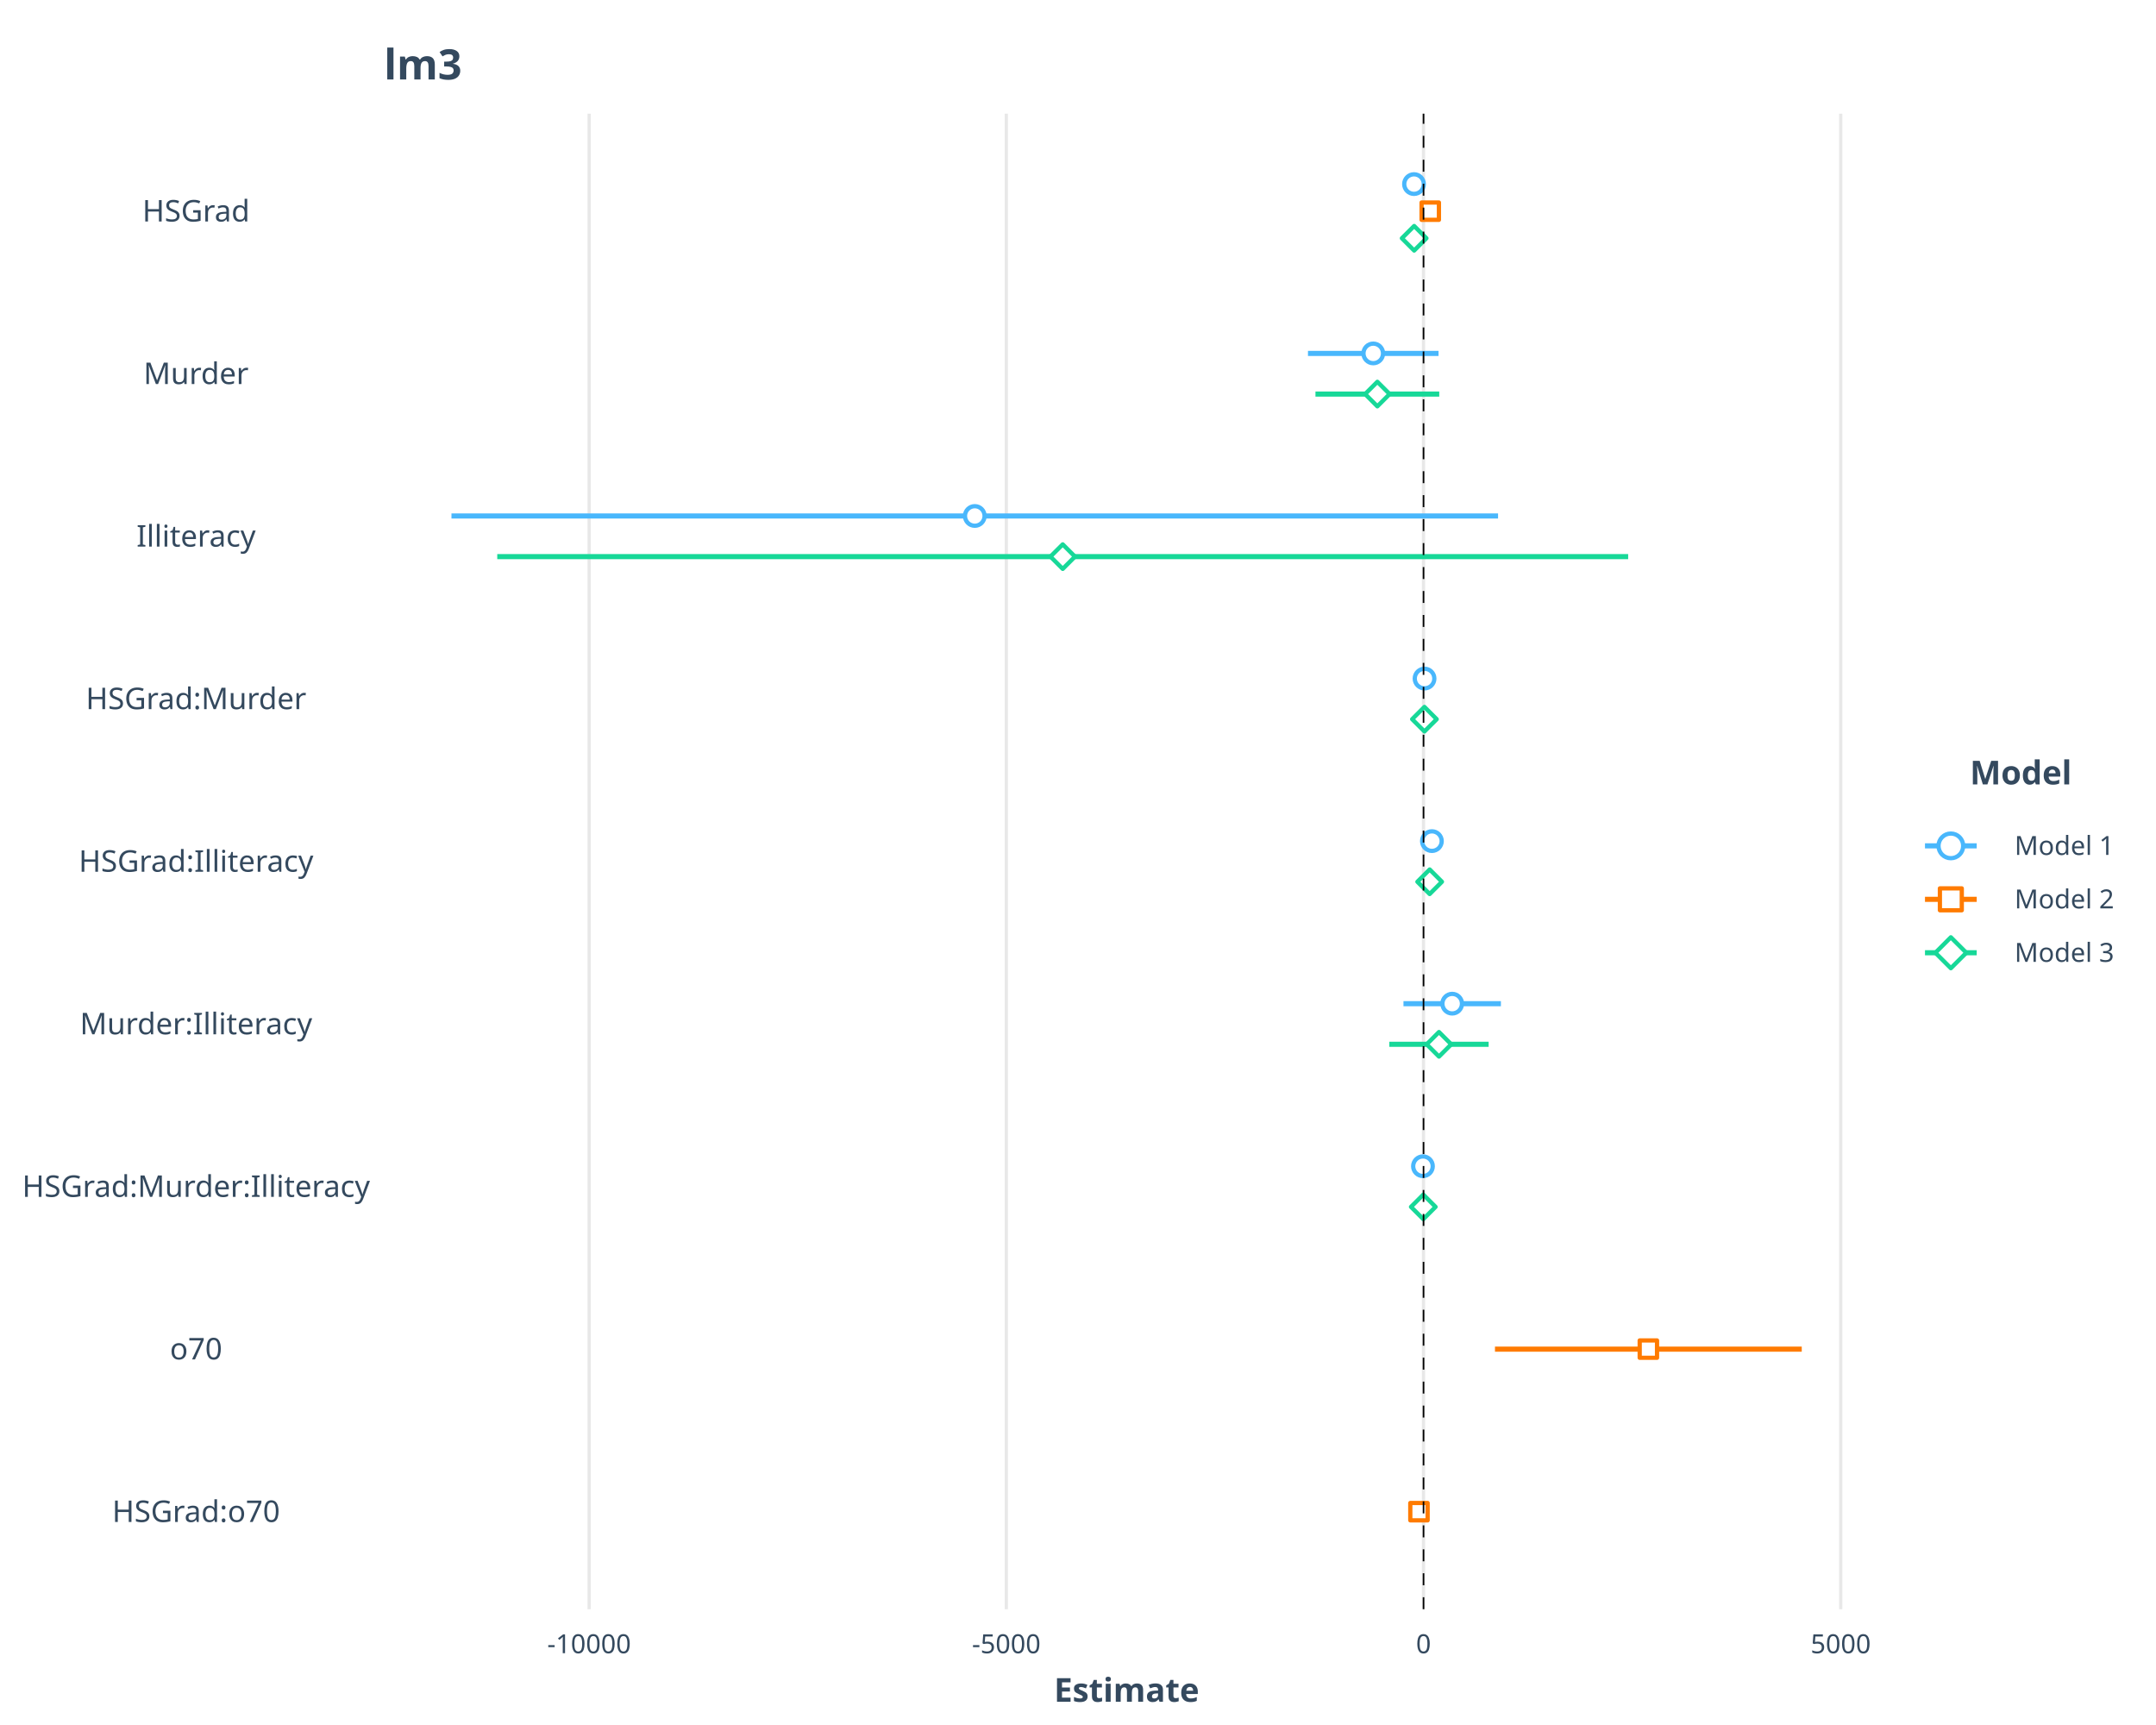
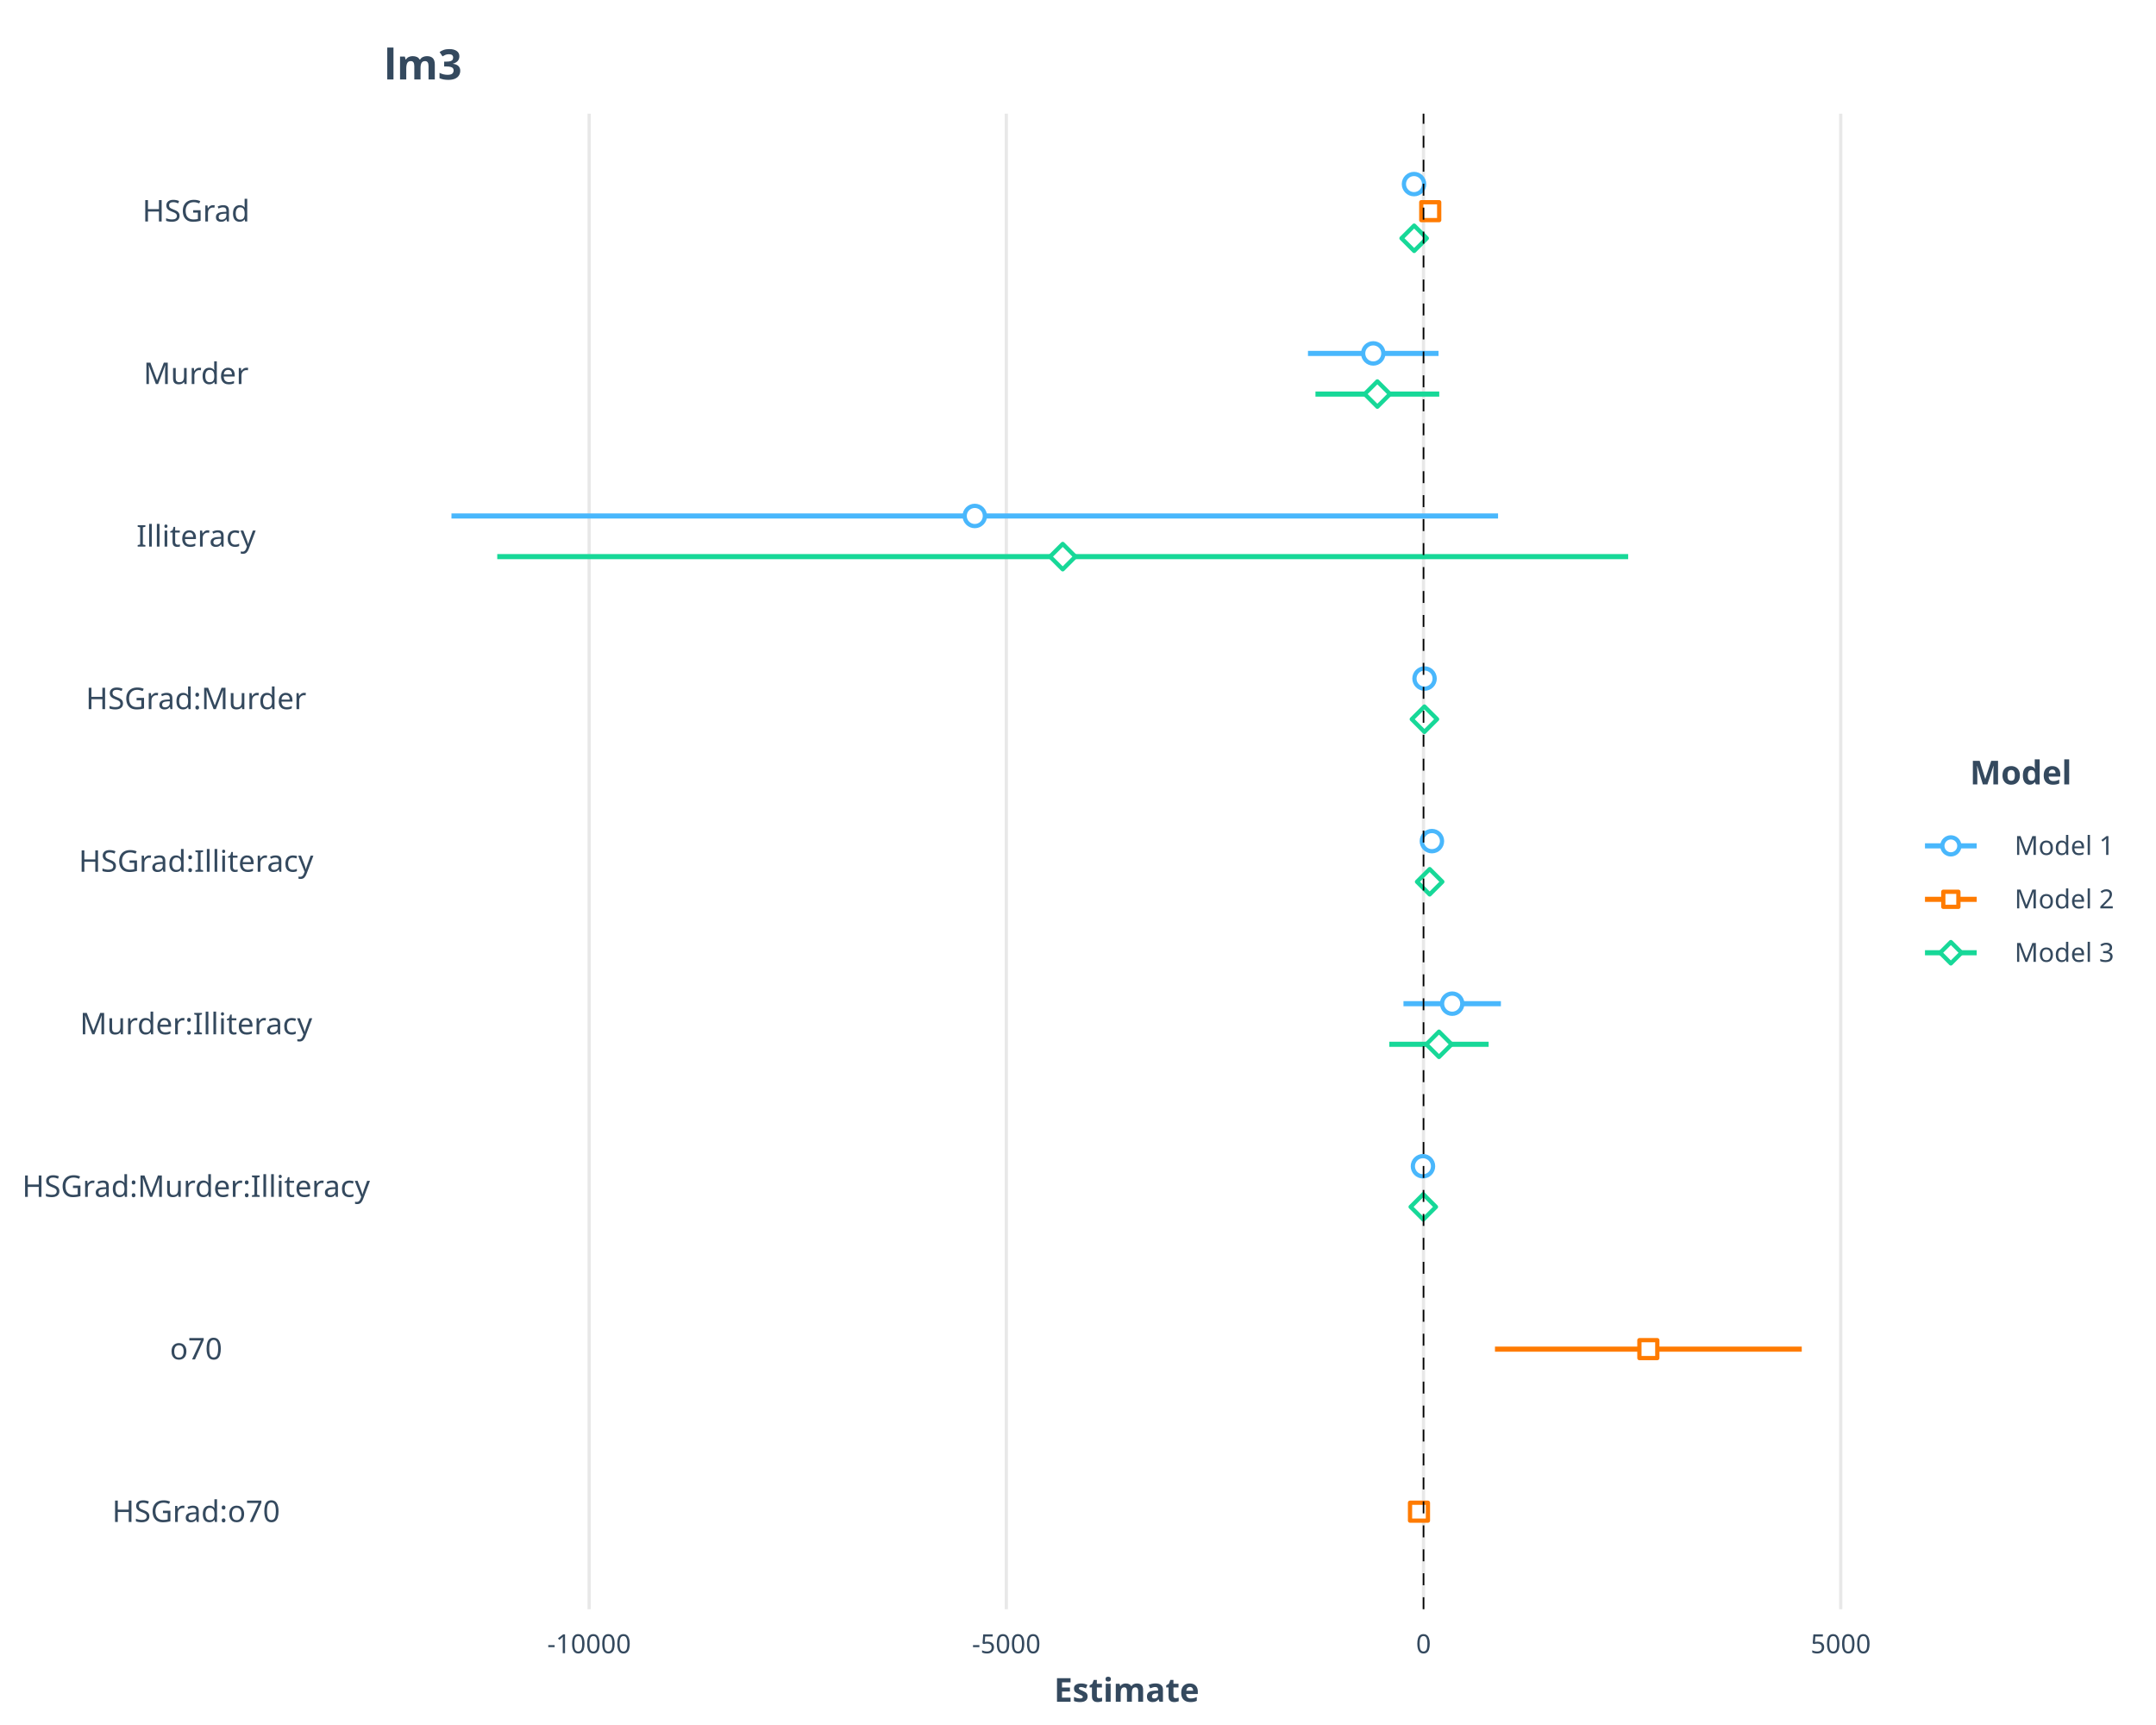
<svg xmlns="http://www.w3.org/2000/svg" class="svglite" data-engine-version="2.0" width="720.00pt" height="576.00pt" viewBox="0 0 720.00 576.00">
  <defs>
    <style type="text/css">
    .svglite line, .svglite polyline, .svglite polygon, .svglite path, .svglite rect, .svglite circle {
      fill: none;
      stroke: #000000;
      stroke-linecap: round;
      stroke-linejoin: round;
      stroke-miterlimit: 10.00;
    }
  </style>
  </defs>
  <rect width="100%" height="100%" style="stroke: none; fill: #FFFFFF;" />
  <defs>
    <clipPath id="cpMC4wMHw3MjAuMDB8MC4wMHw1NzYuMDA=">
      <rect x="0.00" y="0.00" width="720.00" height="576.00" />
    </clipPath>
  </defs>
  <g clip-path="url(#cpMC4wMHw3MjAuMDB8MC4wMHw1NzYuMDA=)">
    <rect x="0.00" y="0.00" width="720.00" height="576.00" style="stroke-width: 1.07; stroke: #FFFFFF; fill: #FFFFFF;" />
  </g>
  <defs>
    <clipPath id="cpMTI4LjIzfDYyNC4yNXwzNy45NXw1MzcuMzQ=">
      <rect x="128.23" y="37.95" width="496.02" height="499.40" />
    </clipPath>
  </defs>
  <g clip-path="url(#cpMTI4LjIzfDYyNC4yNXwzNy45NXw1MzcuMzQ=)">
    <rect x="128.23" y="37.95" width="496.02" height="499.40" style="stroke-width: 0.00; stroke: #FFFFFF; fill: #FFFFFF;" />
    <polyline points="196.74,537.34 196.74,37.95 " style="stroke-width: 1.07; stroke: #E8E8E8; stroke-linecap: butt;" />
    <polyline points="336.06,537.34 336.06,37.95 " style="stroke-width: 1.07; stroke: #E8E8E8; stroke-linecap: butt;" />
    <polyline points="475.39,537.34 475.39,37.95 " style="stroke-width: 1.07; stroke: #E8E8E8; stroke-linecap: butt;" />
    <polyline points="614.72,537.34 614.72,37.95 " style="stroke-width: 1.07; stroke: #E8E8E8; stroke-linecap: butt;" />
+     <line x1="468.56" y1="61.47" x2="475.86" y2="61.47" style="stroke-width: 1.71; stroke: #49B7FC; stroke-linecap: butt;" />
+     <line x1="436.80" y1="118.01" x2="480.40" y2="118.01" style="stroke-width: 1.71; stroke: #49B7FC; stroke-linecap: butt;" />
+     <line x1="150.77" y1="172.29" x2="500.28" y2="172.29" style="stroke-width: 1.71; stroke: #49B7FC; stroke-linecap: butt;" />
+     <line x1="475.33" y1="226.58" x2="476.13" y2="226.58" style="stroke-width: 1.71; stroke: #49B7FC; stroke-linecap: butt;" />
+     <line x1="474.95" y1="280.86" x2="481.42" y2="280.86" style="stroke-width: 1.71; stroke: #49B7FC; stroke-linecap: butt;" />
+     <line x1="468.69" y1="335.14" x2="501.23" y2="335.14" style="stroke-width: 1.71; stroke: #49B7FC; stroke-linecap: butt;" />
+     <line x1="474.88" y1="389.42" x2="475.52" y2="389.42" style="stroke-width: 1.71; stroke: #49B7FC; stroke-linecap: butt;" />
+     <line x1="476.84" y1="70.52" x2="478.43" y2="70.52" style="stroke-width: 1.71; stroke: #FF7B00; stroke-linecap: butt;" />
+     <line x1="499.25" y1="450.49" x2="601.70" y2="450.49" style="stroke-width: 1.71; stroke: #FF7B00; stroke-linecap: butt;" />
    <line x1="472.86" y1="504.77" x2="474.89" y2="504.77" style="stroke-width: 1.71; stroke: #FF7B00; stroke-linecap: butt;" />
-     <line x1="499.25" y1="450.49" x2="601.70" y2="450.49" style="stroke-width: 1.71; stroke: #FF7B00; stroke-linecap: butt;" />
-     <line x1="474.88" y1="389.42" x2="475.52" y2="389.42" style="stroke-width: 1.71; stroke: #49B7FC; stroke-linecap: butt;" />
+     <line x1="468.58" y1="79.56" x2="475.94" y2="79.56" style="stroke-width: 1.71; stroke: #17D898; stroke-linecap: butt;" />
+     <line x1="439.30" y1="131.58" x2="480.64" y2="131.58" style="stroke-width: 1.71; stroke: #17D898; stroke-linecap: butt;" />
+     <line x1="166.06" y1="185.86" x2="543.73" y2="185.86" style="stroke-width: 1.71; stroke: #17D898; stroke-linecap: butt;" />
+     <line x1="475.32" y1="240.15" x2="476.06" y2="240.15" style="stroke-width: 1.71; stroke: #17D898; stroke-linecap: butt;" />
+     <line x1="474.01" y1="294.43" x2="480.87" y2="294.43" style="stroke-width: 1.71; stroke: #17D898; stroke-linecap: butt;" />
+     <line x1="463.97" y1="348.71" x2="497.13" y2="348.71" style="stroke-width: 1.71; stroke: #17D898; stroke-linecap: butt;" />
    <line x1="475.00" y1="402.99" x2="475.63" y2="402.99" style="stroke-width: 1.71; stroke: #17D898; stroke-linecap: butt;" />
-     <line x1="468.69" y1="335.14" x2="501.23" y2="335.14" style="stroke-width: 1.71; stroke: #49B7FC; stroke-linecap: butt;" />
-     <line x1="463.97" y1="348.71" x2="497.13" y2="348.71" style="stroke-width: 1.71; stroke: #17D898; stroke-linecap: butt;" />
-     <line x1="474.95" y1="280.86" x2="481.42" y2="280.86" style="stroke-width: 1.71; stroke: #49B7FC; stroke-linecap: butt;" />
-     <line x1="474.01" y1="294.43" x2="480.87" y2="294.43" style="stroke-width: 1.71; stroke: #17D898; stroke-linecap: butt;" />
-     <line x1="475.33" y1="226.58" x2="476.13" y2="226.58" style="stroke-width: 1.71; stroke: #49B7FC; stroke-linecap: butt;" />
-     <line x1="475.32" y1="240.15" x2="476.06" y2="240.15" style="stroke-width: 1.71; stroke: #17D898; stroke-linecap: butt;" />
-     <line x1="150.77" y1="172.29" x2="500.28" y2="172.29" style="stroke-width: 1.71; stroke: #49B7FC; stroke-linecap: butt;" />
-     <line x1="166.06" y1="185.86" x2="543.73" y2="185.86" style="stroke-width: 1.71; stroke: #17D898; stroke-linecap: butt;" />
-     <line x1="436.80" y1="118.01" x2="480.40" y2="118.01" style="stroke-width: 1.71; stroke: #49B7FC; stroke-linecap: butt;" />
-     <line x1="439.30" y1="131.58" x2="480.64" y2="131.58" style="stroke-width: 1.71; stroke: #17D898; stroke-linecap: butt;" />
-     <line x1="468.56" y1="61.47" x2="475.86" y2="61.47" style="stroke-width: 1.71; stroke: #49B7FC; stroke-linecap: butt;" />
-     <line x1="476.84" y1="70.52" x2="478.43" y2="70.52" style="stroke-width: 1.71; stroke: #FF7B00; stroke-linecap: butt;" />
-     <line x1="468.58" y1="79.56" x2="475.94" y2="79.56" style="stroke-width: 1.71; stroke: #17D898; stroke-linecap: butt;" />
-     <rect x="470.97" y="501.87" width="5.79" height="5.79" style="stroke-width: 1.42; stroke: #FF7B00; fill: #FFFFFF;" />
-     <rect x="547.58" y="447.59" width="5.79" height="5.79" style="stroke-width: 1.42; stroke: #FF7B00; fill: #FFFFFF;" />
-     <circle cx="475.20" cy="389.42" r="3.27" style="stroke-width: 1.42; stroke: #49B7FC; fill: #FFFFFF;" />
-     <polygon points="475.31,407.09 479.41,402.99 475.31,398.90 471.21,402.99 " style="stroke-width: 1.42; stroke: #17D898; fill: #FFFFFF;" />
-     <circle cx="484.96" cy="335.14" r="3.27" style="stroke-width: 1.42; stroke: #49B7FC; fill: #FFFFFF;" />
-     <polygon points="480.55,352.81 484.65,348.71 480.55,344.61 476.45,348.71 " style="stroke-width: 1.42; stroke: #17D898; fill: #FFFFFF;" />
-     <circle cx="478.19" cy="280.86" r="3.27" style="stroke-width: 1.42; stroke: #49B7FC; fill: #FFFFFF;" />
-     <polygon points="477.44,298.53 481.54,294.43 477.44,290.33 473.34,294.43 " style="stroke-width: 1.42; stroke: #17D898; fill: #FFFFFF;" />
-     <circle cx="475.73" cy="226.58" r="3.27" style="stroke-width: 1.42; stroke: #49B7FC; fill: #FFFFFF;" />
-     <polygon points="475.69,244.24 479.79,240.15 475.69,236.05 471.59,240.15 " style="stroke-width: 1.42; stroke: #17D898; fill: #FFFFFF;" />
-     <circle cx="325.53" cy="172.29" r="3.27" style="stroke-width: 1.42; stroke: #49B7FC; fill: #FFFFFF;" />
-     <polygon points="354.90,189.96 358.99,185.86 354.90,181.77 350.80,185.86 " style="stroke-width: 1.42; stroke: #17D898; fill: #FFFFFF;" />
-     <circle cx="458.60" cy="118.01" r="3.27" style="stroke-width: 1.42; stroke: #49B7FC; fill: #FFFFFF;" />
-     <polygon points="459.97,135.68 464.07,131.58 459.97,127.49 455.88,131.58 " style="stroke-width: 1.42; stroke: #17D898; fill: #FFFFFF;" />
-     <circle cx="472.21" cy="61.47" r="3.27" style="stroke-width: 1.42; stroke: #49B7FC; fill: #FFFFFF;" />
-     <rect x="474.74" y="67.62" width="5.79" height="5.79" style="stroke-width: 1.42; stroke: #FF7B00; fill: #FFFFFF;" />
-     <polygon points="472.26,83.66 476.36,79.56 472.26,75.46 468.16,79.56 " style="stroke-width: 1.42; stroke: #17D898; fill: #FFFFFF;" />
+     <circle cx="472.21" cy="61.47" r="3.38" style="stroke-width: 1.42; stroke: #49B7FC; fill: #FFFFFF;" />
+     <circle cx="458.60" cy="118.01" r="3.38" style="stroke-width: 1.42; stroke: #49B7FC; fill: #FFFFFF;" />
+     <circle cx="325.53" cy="172.29" r="3.38" style="stroke-width: 1.42; stroke: #49B7FC; fill: #FFFFFF;" />
+     <circle cx="475.73" cy="226.58" r="3.38" style="stroke-width: 1.42; stroke: #49B7FC; fill: #FFFFFF;" />
+     <circle cx="478.19" cy="280.86" r="3.38" style="stroke-width: 1.42; stroke: #49B7FC; fill: #FFFFFF;" />
+     <circle cx="484.96" cy="335.14" r="3.38" style="stroke-width: 1.42; stroke: #49B7FC; fill: #FFFFFF;" />
+     <circle cx="475.20" cy="389.42" r="3.38" style="stroke-width: 1.42; stroke: #49B7FC; fill: #FFFFFF;" />
+     <rect x="474.64" y="67.52" width="5.98" height="5.98" style="stroke-width: 1.42; stroke: #FF7B00; fill: #FFFFFF;" />
+     <rect x="547.48" y="447.50" width="5.98" height="5.98" style="stroke-width: 1.42; stroke: #FF7B00; fill: #FFFFFF;" />
+     <rect x="470.88" y="501.78" width="5.98" height="5.98" style="stroke-width: 1.42; stroke: #FF7B00; fill: #FFFFFF;" />
+     <polygon points="472.26,83.79 476.49,79.56 472.26,75.33 468.03,79.56 " style="stroke-width: 1.42; stroke: #17D898; fill: #FFFFFF;" />
+     <polygon points="459.97,135.81 464.21,131.58 459.97,127.35 455.74,131.58 " style="stroke-width: 1.42; stroke: #17D898; fill: #FFFFFF;" />
+     <polygon points="354.90,190.10 359.13,185.86 354.90,181.63 350.66,185.86 " style="stroke-width: 1.42; stroke: #17D898; fill: #FFFFFF;" />
+     <polygon points="475.69,244.38 479.92,240.15 475.69,235.92 471.46,240.15 " style="stroke-width: 1.42; stroke: #17D898; fill: #FFFFFF;" />
+     <polygon points="477.44,298.66 481.67,294.43 477.44,290.20 473.21,294.43 " style="stroke-width: 1.42; stroke: #17D898; fill: #FFFFFF;" />
+     <polygon points="480.55,352.94 484.78,348.71 480.55,344.48 476.32,348.71 " style="stroke-width: 1.42; stroke: #17D898; fill: #FFFFFF;" />
+     <polygon points="475.31,407.22 479.54,402.99 475.31,398.76 471.08,402.99 " style="stroke-width: 1.42; stroke: #17D898; fill: #FFFFFF;" />
    <line x1="475.39" y1="537.34" x2="475.39" y2="37.95" style="stroke-width: 0.53; stroke-dasharray: 4.00,4.00; stroke-linecap: butt;" />
  </g>
  <g clip-path="url(#cpMC4wMHw3MjAuMDB8MC4wMHw1NzYuMDA=)">
    <text x="65.48" y="508.21" text-anchor="middle" style="font-size: 10.00px; fill: #34495E; font-family: sans;" textLength="55.60px" lengthAdjust="spacingAndGlyphs">HSGrad:o70</text>
    <text x="65.48" y="453.93" text-anchor="middle" style="font-size: 10.00px; fill: #34495E; font-family: sans;" textLength="16.69px" lengthAdjust="spacingAndGlyphs">o70</text>
    <text x="65.48" y="399.65" text-anchor="middle" style="font-size: 10.00px; fill: #34495E; font-family: sans;" textLength="110.05px" lengthAdjust="spacingAndGlyphs">HSGrad:Murder:Illiteracy</text>
    <text x="65.48" y="345.37" text-anchor="middle" style="font-size: 10.00px; fill: #34495E; font-family: sans;" textLength="71.14px" lengthAdjust="spacingAndGlyphs">Murder:Illiteracy</text>
    <text x="65.48" y="291.08" text-anchor="middle" style="font-size: 10.00px; fill: #34495E; font-family: sans;" textLength="75.59px" lengthAdjust="spacingAndGlyphs">HSGrad:Illiteracy</text>
    <text x="65.48" y="236.80" text-anchor="middle" style="font-size: 10.00px; fill: #34495E; font-family: sans;" textLength="70.59px" lengthAdjust="spacingAndGlyphs">HSGrad:Murder</text>
    <text x="65.48" y="182.52" text-anchor="middle" style="font-size: 10.00px; fill: #34495E; font-family: sans;" textLength="36.68px" lengthAdjust="spacingAndGlyphs">Illiteracy</text>
    <text x="65.48" y="128.24" text-anchor="middle" style="font-size: 10.00px; fill: #34495E; font-family: sans;" textLength="31.68px" lengthAdjust="spacingAndGlyphs">Murder</text>
    <text x="65.48" y="73.96" text-anchor="middle" style="font-size: 10.00px; fill: #34495E; font-family: sans;" textLength="36.13px" lengthAdjust="spacingAndGlyphs">HSGrad</text>
    <text x="196.74" y="552.03" text-anchor="middle" style="font-size: 8.80px; fill: #34495E; font-family: sans;" textLength="27.40px" lengthAdjust="spacingAndGlyphs">-10000</text>
    <text x="336.06" y="552.03" text-anchor="middle" style="font-size: 8.80px; fill: #34495E; font-family: sans;" textLength="22.51px" lengthAdjust="spacingAndGlyphs">-5000</text>
    <text x="475.39" y="552.03" text-anchor="middle" style="font-size: 8.80px; fill: #34495E; font-family: sans;" textLength="4.89px" lengthAdjust="spacingAndGlyphs">0</text>
    <text x="614.72" y="552.03" text-anchor="middle" style="font-size: 8.80px; fill: #34495E; font-family: sans;" textLength="19.58px" lengthAdjust="spacingAndGlyphs">5000</text>
    <text x="376.24" y="568.24" text-anchor="middle" style="font-size: 11.00px; font-weight: bold; fill: #34495E; font-family: sans;" textLength="42.80px" lengthAdjust="spacingAndGlyphs">Estimate</text>
    <text x="674.86" y="261.92" text-anchor="middle" style="font-size: 11.00px; font-weight: bold; fill: #34495E; font-family: sans;" textLength="29.96px" lengthAdjust="spacingAndGlyphs">Model</text>
    <rect x="640.69" y="273.52" width="21.60" height="17.85" style="stroke-width: 1.07; stroke: #FFFFFF; fill: #FFFFFF;" />
    <line x1="642.85" y1="282.45" x2="660.13" y2="282.45" style="stroke-width: 1.71; stroke: #49B7FC; stroke-linecap: butt;" />
-     <circle cx="651.49" cy="282.45" r="4.12" style="stroke-width: 1.42; stroke: #49B7FC; fill: #FFFFFF;" />
+     <circle cx="651.49" cy="282.45" r="2.84" style="stroke-width: 1.42; stroke: #49B7FC; fill: #FFFFFF;" />
    <rect x="640.69" y="291.37" width="21.60" height="17.85" style="stroke-width: 1.07; stroke: #FFFFFF; fill: #FFFFFF;" />
    <line x1="642.85" y1="300.29" x2="660.13" y2="300.29" style="stroke-width: 1.71; stroke: #FF7B00; stroke-linecap: butt;" />
-     <rect x="647.83" y="296.64" width="7.31" height="7.31" style="stroke-width: 1.42; stroke: #FF7B00; fill: #FFFFFF;" />
+     <rect x="648.97" y="297.77" width="5.04" height="5.04" style="stroke-width: 1.42; stroke: #FF7B00; fill: #FFFFFF;" />
    <rect x="640.69" y="309.21" width="21.60" height="17.85" style="stroke-width: 1.07; stroke: #FFFFFF; fill: #FFFFFF;" />
    <line x1="642.85" y1="318.14" x2="660.13" y2="318.14" style="stroke-width: 1.71; stroke: #17D898; stroke-linecap: butt;" />
-     <polygon points="651.49,323.30 656.66,318.14 651.49,312.97 646.32,318.14 " style="stroke-width: 1.42; stroke: #17D898; fill: #FFFFFF;" />
+     <polygon points="651.49,321.70 655.05,318.14 651.49,314.57 647.93,318.14 " style="stroke-width: 1.42; stroke: #17D898; fill: #FFFFFF;" />
    <text x="672.75" y="285.47" style="font-size: 8.80px; fill: #34495E; font-family: sans;" textLength="31.31px" lengthAdjust="spacingAndGlyphs">Model 1</text>
    <text x="672.75" y="303.32" style="font-size: 8.80px; fill: #34495E; font-family: sans;" textLength="31.31px" lengthAdjust="spacingAndGlyphs">Model 2</text>
    <text x="672.75" y="321.17" style="font-size: 8.80px; fill: #34495E; font-family: sans;" textLength="31.31px" lengthAdjust="spacingAndGlyphs">Model 3</text>
    <text x="128.23" y="26.53" style="font-size: 14.00px; font-weight: bold; fill: #34495E; font-family: sans;" textLength="22.56px" lengthAdjust="spacingAndGlyphs">lm3</text>
  </g>
</svg>
